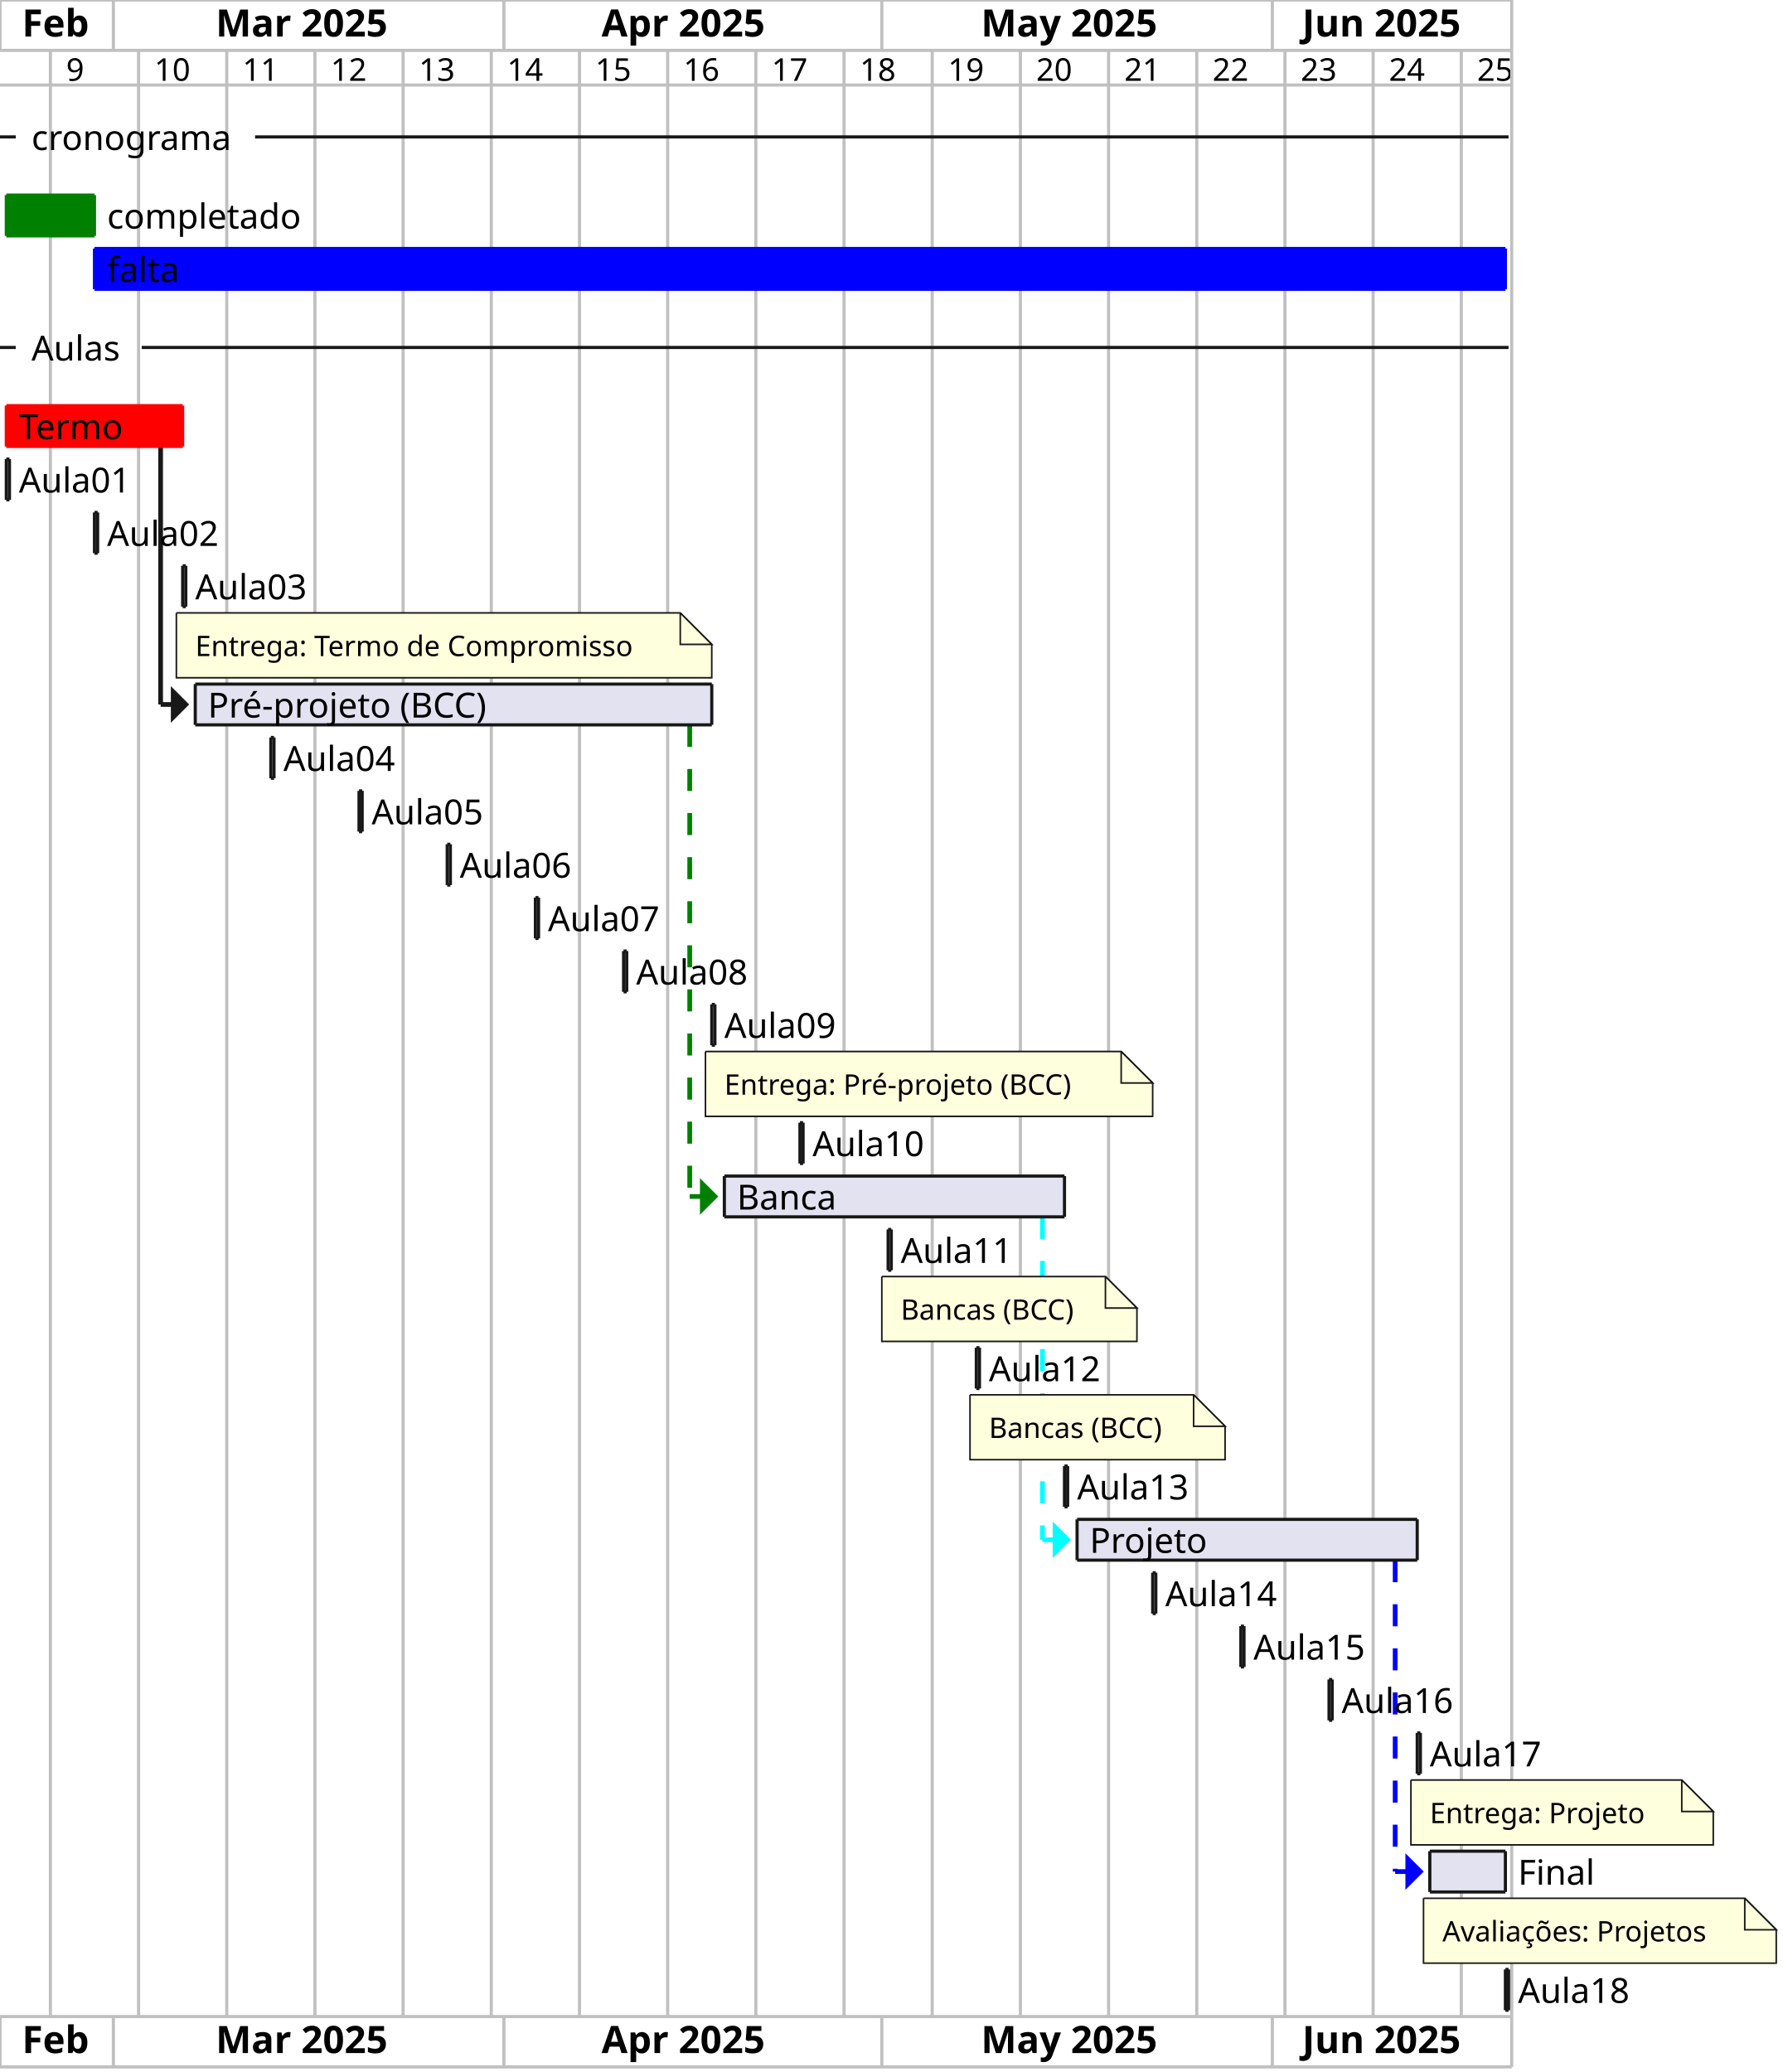
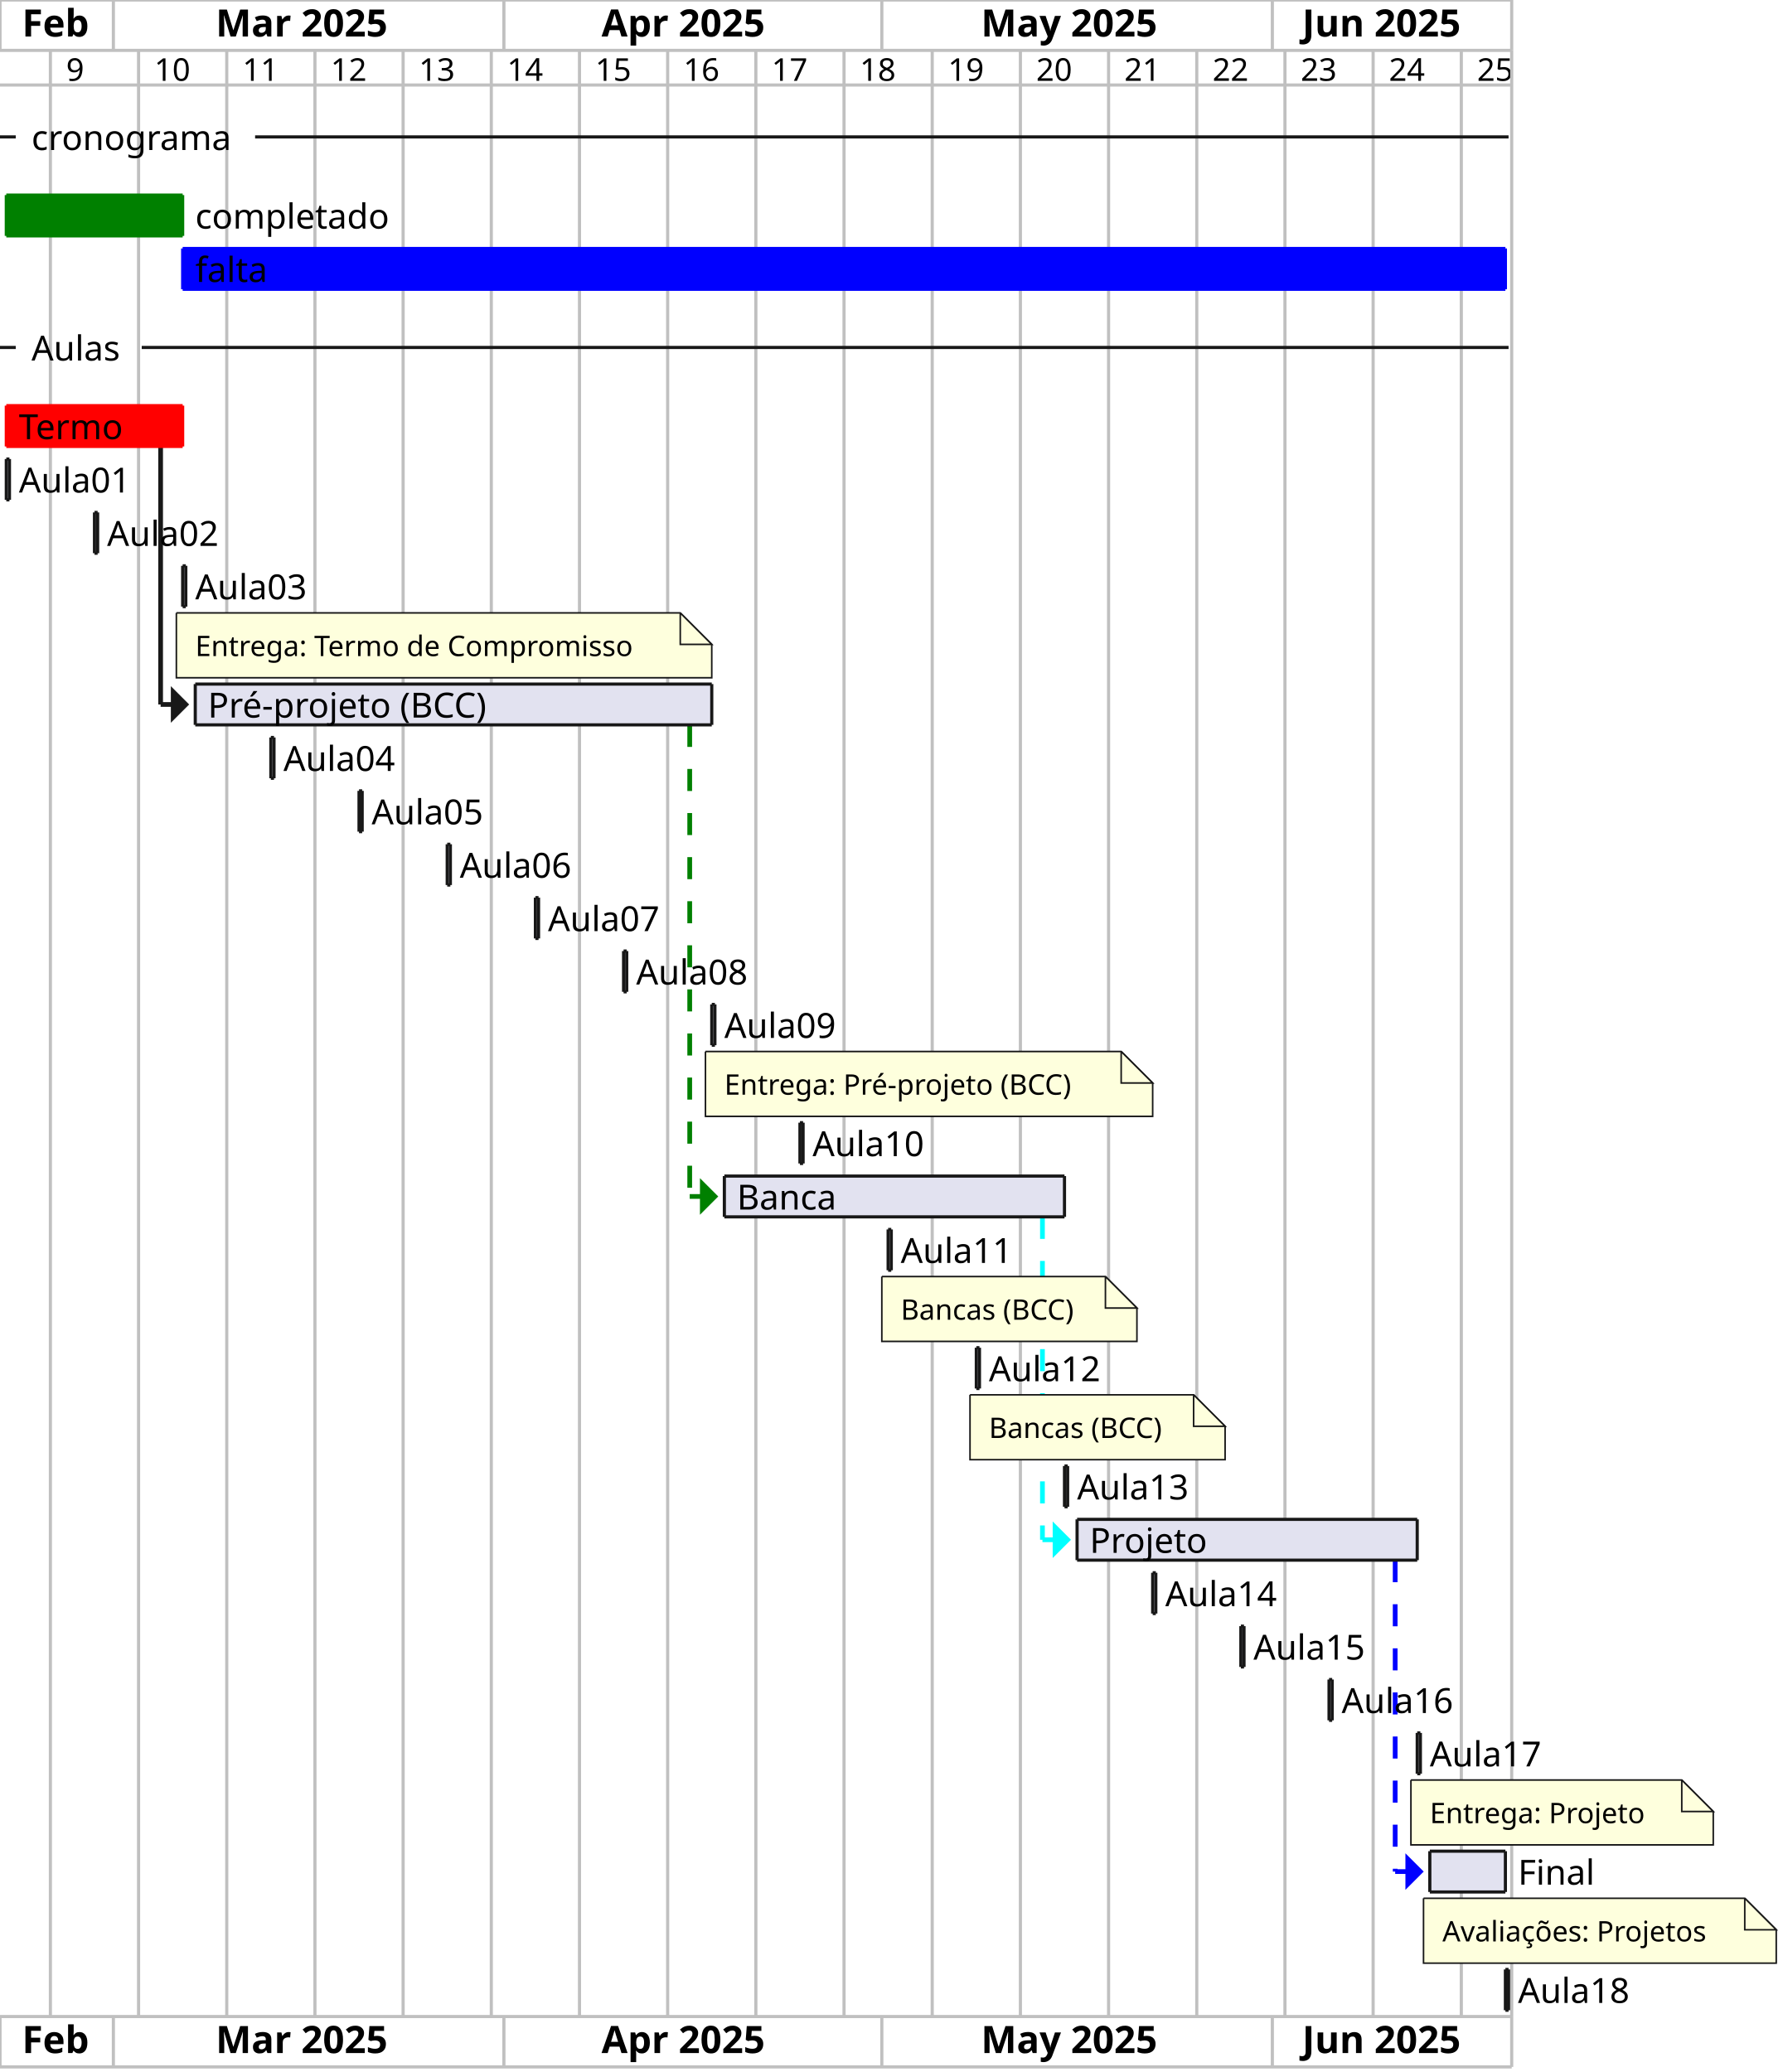
<svg xmlns="http://www.w3.org/2000/svg" contentStyleType="text/css" height="658px" preserveAspectRatio="none" style="width:566px;height:658px;background:#FFFFFF;" version="1.1" viewBox="0 0 566 658" width="566px" zoomAndPan="magnify">
  <defs />
  <g>
    <text fill="#000000" font-family="sans-serif" font-size="10" lengthAdjust="spacing" textLength="6" x="21" y="25.668">9</text>
    <text fill="#000000" font-family="sans-serif" font-size="10" lengthAdjust="spacing" textLength="12" x="49" y="25.668">10</text>
    <text fill="#000000" font-family="sans-serif" font-size="10" lengthAdjust="spacing" textLength="12" x="77" y="25.668">11</text>
    <text fill="#000000" font-family="sans-serif" font-size="10" lengthAdjust="spacing" textLength="12" x="105" y="25.668">12</text>
    <text fill="#000000" font-family="sans-serif" font-size="10" lengthAdjust="spacing" textLength="12" x="133" y="25.668">13</text>
    <text fill="#000000" font-family="sans-serif" font-size="10" lengthAdjust="spacing" textLength="12" x="161" y="25.668">14</text>
    <text fill="#000000" font-family="sans-serif" font-size="10" lengthAdjust="spacing" textLength="12" x="189" y="25.668">15</text>
    <text fill="#000000" font-family="sans-serif" font-size="10" lengthAdjust="spacing" textLength="12" x="217" y="25.668">16</text>
    <text fill="#000000" font-family="sans-serif" font-size="10" lengthAdjust="spacing" textLength="12" x="245" y="25.668">17</text>
    <text fill="#000000" font-family="sans-serif" font-size="10" lengthAdjust="spacing" textLength="12" x="273" y="25.668">18</text>
    <text fill="#000000" font-family="sans-serif" font-size="10" lengthAdjust="spacing" textLength="12" x="301" y="25.668">19</text>
    <text fill="#000000" font-family="sans-serif" font-size="10" lengthAdjust="spacing" textLength="12" x="329" y="25.668">20</text>
    <text fill="#000000" font-family="sans-serif" font-size="10" lengthAdjust="spacing" textLength="12" x="357" y="25.668">21</text>
    <text fill="#000000" font-family="sans-serif" font-size="10" lengthAdjust="spacing" textLength="12" x="385" y="25.668">22</text>
    <text fill="#000000" font-family="sans-serif" font-size="10" lengthAdjust="spacing" textLength="12" x="413" y="25.668">23</text>
    <text fill="#000000" font-family="sans-serif" font-size="10" lengthAdjust="spacing" textLength="12" x="441" y="25.668">24</text>
    <text fill="#000000" font-family="sans-serif" font-size="10" lengthAdjust="spacing" textLength="12" x="469" y="25.668">25</text>
    <line style="stroke:#C0C0C0;stroke-width:1.0;" x1="16" x2="16" y1="16" y2="640.385" />
    <line style="stroke:#C0C0C0;stroke-width:1.0;" x1="44" x2="44" y1="16" y2="640.385" />
    <line style="stroke:#C0C0C0;stroke-width:1.0;" x1="72" x2="72" y1="16" y2="640.385" />
    <line style="stroke:#C0C0C0;stroke-width:1.0;" x1="100" x2="100" y1="16" y2="640.385" />
    <line style="stroke:#C0C0C0;stroke-width:1.0;" x1="128" x2="128" y1="16" y2="640.385" />
    <line style="stroke:#C0C0C0;stroke-width:1.0;" x1="156" x2="156" y1="16" y2="640.385" />
    <line style="stroke:#C0C0C0;stroke-width:1.0;" x1="184" x2="184" y1="16" y2="640.385" />
    <line style="stroke:#C0C0C0;stroke-width:1.0;" x1="212" x2="212" y1="16" y2="640.385" />
    <line style="stroke:#C0C0C0;stroke-width:1.0;" x1="240" x2="240" y1="16" y2="640.385" />
    <line style="stroke:#C0C0C0;stroke-width:1.0;" x1="268" x2="268" y1="16" y2="640.385" />
    <line style="stroke:#C0C0C0;stroke-width:1.0;" x1="296" x2="296" y1="16" y2="640.385" />
    <line style="stroke:#C0C0C0;stroke-width:1.0;" x1="324" x2="324" y1="16" y2="640.385" />
    <line style="stroke:#C0C0C0;stroke-width:1.0;" x1="352" x2="352" y1="16" y2="640.385" />
    <line style="stroke:#C0C0C0;stroke-width:1.0;" x1="380" x2="380" y1="16" y2="640.385" />
    <line style="stroke:#C0C0C0;stroke-width:1.0;" x1="408" x2="408" y1="16" y2="640.385" />
    <line style="stroke:#C0C0C0;stroke-width:1.0;" x1="436" x2="436" y1="16" y2="640.385" />
    <line style="stroke:#C0C0C0;stroke-width:1.0;" x1="464" x2="464" y1="16" y2="640.385" />
    <line style="stroke:#C0C0C0;stroke-width:1.0;" x1="480" x2="480" y1="16" y2="640.385" />
    <line style="stroke:#C0C0C0;stroke-width:1.0;" x1="0" x2="0" y1="0" y2="16" />
    <line style="stroke:#C0C0C0;stroke-width:1.0;" x1="36" x2="36" y1="0" y2="16" />
    <text fill="#000000" font-family="sans-serif" font-size="12" font-weight="bold" lengthAdjust="spacing" textLength="22" x="7" y="11.602">Feb</text>
    <line style="stroke:#C0C0C0;stroke-width:1.0;" x1="160" x2="160" y1="0" y2="16" />
    <text fill="#000000" font-family="sans-serif" font-size="12" font-weight="bold" lengthAdjust="spacing" textLength="59" x="68.5" y="11.602">Mar 2025</text>
    <line style="stroke:#C0C0C0;stroke-width:1.0;" x1="280" x2="280" y1="0" y2="16" />
    <text fill="#000000" font-family="sans-serif" font-size="12" font-weight="bold" lengthAdjust="spacing" textLength="58" x="191" y="11.602">Apr 2025</text>
    <line style="stroke:#C0C0C0;stroke-width:1.0;" x1="404" x2="404" y1="0" y2="16" />
    <text fill="#000000" font-family="sans-serif" font-size="12" font-weight="bold" lengthAdjust="spacing" textLength="61" x="311.5" y="11.602">May 2025</text>
    <line style="stroke:#C0C0C0;stroke-width:1.0;" x1="480" x2="480" y1="0" y2="16" />
    <text fill="#000000" font-family="sans-serif" font-size="12" font-weight="bold" lengthAdjust="spacing" textLength="57" x="413.5" y="11.602">Jun 2025</text>
    <line style="stroke:#C0C0C0;stroke-width:1.0;" x1="0" x2="480" y1="0" y2="0" />
    <line style="stroke:#C0C0C0;stroke-width:1.0;" x1="0" x2="480" y1="16" y2="16" />
    <line style="stroke:#C0C0C0;stroke-width:1.0;" x1="0" x2="480" y1="27" y2="27" />
    <line style="stroke:#181818;stroke-width:1.5;" x1="51" x2="51" y1="141.775" y2="223.718" />
    <line style="stroke:#181818;stroke-width:1.5;" x1="51" x2="59" y1="223.718" y2="223.718" />
    <polygon fill="#181818" points="55,219.718,55,223.718,55,227.718,59,223.718" style="stroke:#181818;stroke-width:1.5;" />
    <line style="stroke:#008000;stroke-width:1.5;stroke-dasharray:7.0,7.0;" x1="219" x2="219" y1="230.195" y2="379.958" />
    <line style="stroke:#008000;stroke-width:1.5;stroke-dasharray:7.0,7.0;" x1="219" x2="227" y1="379.958" y2="379.958" />
    <polygon fill="#008000" points="223,375.958,223,379.958,223,383.958,227,379.958" style="stroke:#008000;stroke-width:1.5;" />
    <line style="stroke:#00FFFF;stroke-width:1.5;stroke-dasharray:7.0,7.0;" x1="331" x2="331" y1="386.435" y2="488.978" />
    <line style="stroke:#00FFFF;stroke-width:1.5;stroke-dasharray:7.0,7.0;" x1="331" x2="339" y1="488.978" y2="488.978" />
    <polygon fill="#00FFFF" points="335,484.978,335,488.978,335,492.978,339,488.978" style="stroke:#00FFFF;stroke-width:1.5;" />
    <line style="stroke:#0000FF;stroke-width:1.5;stroke-dasharray:7.0,7.0;" x1="443" x2="443" y1="495.455" y2="594.352" />
    <line style="stroke:#0000FF;stroke-width:1.5;stroke-dasharray:7.0,7.0;" x1="443" x2="451" y1="594.352" y2="594.352" />
    <polygon fill="#0000FF" points="447,590.352,447,594.352,447,598.352,451,594.352" style="stroke:#0000FF;stroke-width:1.5;" />
    <line style="stroke:#181818;stroke-width:1.0;" x1="0" x2="5" y1="43.477" y2="43.477" />
    <line style="stroke:#181818;stroke-width:1.0;" x1="81" x2="479" y1="43.477" y2="43.477" />
-     <rect fill="#008000" height="12.955" style="stroke:none;stroke-width:1.0;" width="28" x="2" y="61.955" />
-     <line style="stroke:#008000;stroke-width:1.0;" x1="2" x2="30" y1="61.955" y2="61.955" />
-     <line style="stroke:#008000;stroke-width:1.0;" x1="2" x2="30" y1="74.91" y2="74.91" />
+     <rect fill="#008000" height="12.955" style="stroke:none;stroke-width:1.0;" width="56" x="2" y="61.955" />
+     <line style="stroke:#008000;stroke-width:1.0;" x1="2" x2="58" y1="61.955" y2="61.955" />
+     <line style="stroke:#008000;stroke-width:1.0;" x1="2" x2="58" y1="74.91" y2="74.91" />
    <line style="stroke:#008000;stroke-width:1.0;" x1="2" x2="2" y1="61.955" y2="74.91" />
-     <line style="stroke:#008000;stroke-width:1.0;" x1="30" x2="30" y1="61.955" y2="74.91" />
-     <rect fill="#0000FF" height="12.955" style="stroke:none;stroke-width:1.0;" width="448" x="30" y="78.91" />
-     <line style="stroke:#0000FF;stroke-width:1.0;" x1="30" x2="478" y1="78.91" y2="78.91" />
-     <line style="stroke:#0000FF;stroke-width:1.0;" x1="30" x2="478" y1="91.865" y2="91.865" />
-     <line style="stroke:#0000FF;stroke-width:1.0;" x1="30" x2="30" y1="78.91" y2="91.865" />
+     <line style="stroke:#008000;stroke-width:1.0;" x1="58" x2="58" y1="61.955" y2="74.91" />
+     <rect fill="#0000FF" height="12.955" style="stroke:none;stroke-width:1.0;" width="420" x="58" y="78.91" />
+     <line style="stroke:#0000FF;stroke-width:1.0;" x1="58" x2="478" y1="78.91" y2="78.91" />
+     <line style="stroke:#0000FF;stroke-width:1.0;" x1="58" x2="478" y1="91.865" y2="91.865" />
+     <line style="stroke:#0000FF;stroke-width:1.0;" x1="58" x2="58" y1="78.91" y2="91.865" />
    <line style="stroke:#0000FF;stroke-width:1.0;" x1="478" x2="478" y1="78.91" y2="91.865" />
    <line style="stroke:#181818;stroke-width:1.0;" x1="0" x2="5" y1="110.343" y2="110.343" />
    <line style="stroke:#181818;stroke-width:1.0;" x1="45" x2="479" y1="110.343" y2="110.343" />
    <rect fill="#FF0000" height="12.955" style="stroke:none;stroke-width:1.0;" width="56" x="2" y="128.82" />
    <line style="stroke:#FF0000;stroke-width:1.0;" x1="2" x2="58" y1="128.82" y2="128.82" />
    <line style="stroke:#FF0000;stroke-width:1.0;" x1="2" x2="58" y1="141.775" y2="141.775" />
    <line style="stroke:#FF0000;stroke-width:1.0;" x1="2" x2="2" y1="128.82" y2="141.775" />
    <line style="stroke:#FF0000;stroke-width:1.0;" x1="58" x2="58" y1="128.82" y2="141.775" />
    <rect fill="#E2E2F0" height="12.955" style="stroke:none;stroke-width:1.0;" width="1" x="2" y="145.775" />
    <line style="stroke:#181818;stroke-width:1.0;" x1="2" x2="3" y1="145.775" y2="145.775" />
    <line style="stroke:#181818;stroke-width:1.0;" x1="2" x2="3" y1="158.731" y2="158.731" />
    <line style="stroke:#181818;stroke-width:1.0;" x1="2" x2="2" y1="145.775" y2="158.731" />
    <line style="stroke:#181818;stroke-width:1.0;" x1="3" x2="3" y1="145.775" y2="158.731" />
    <rect fill="#E2E2F0" height="12.955" style="stroke:none;stroke-width:1.0;" width="1" x="30" y="162.731" />
    <line style="stroke:#181818;stroke-width:1.0;" x1="30" x2="31" y1="162.731" y2="162.731" />
    <line style="stroke:#181818;stroke-width:1.0;" x1="30" x2="31" y1="175.685" y2="175.685" />
    <line style="stroke:#181818;stroke-width:1.0;" x1="30" x2="30" y1="162.731" y2="175.685" />
    <line style="stroke:#181818;stroke-width:1.0;" x1="31" x2="31" y1="162.731" y2="175.685" />
    <path d="M56,194.641 L56,215.24 L226,215.24 L226,204.641 L216,194.641 L56,194.641 " fill="#FEFFDD" style="stroke:#181818;stroke-width:0.5;" />
    <path d="M216,194.641 L216,204.641 L226,204.641 L216,194.641 " fill="#FEFFDD" style="stroke:#181818;stroke-width:0.5;" />
    <text fill="#000000" font-family="sans-serif" font-size="9" lengthAdjust="spacing" textLength="149" x="62" y="208.342">Entrega: Termo de Compromisso</text>
    <rect fill="#E2E2F0" height="12.955" style="stroke:none;stroke-width:1.0;" width="1" x="58" y="179.685" />
    <line style="stroke:#181818;stroke-width:1.0;" x1="58" x2="59" y1="179.685" y2="179.685" />
    <line style="stroke:#181818;stroke-width:1.0;" x1="58" x2="59" y1="192.641" y2="192.641" />
    <line style="stroke:#181818;stroke-width:1.0;" x1="58" x2="58" y1="179.685" y2="192.641" />
    <line style="stroke:#181818;stroke-width:1.0;" x1="59" x2="59" y1="179.685" y2="192.641" />
    <rect fill="#E2E2F0" height="12.955" style="stroke:none;stroke-width:1.0;" width="164" x="62" y="217.24" />
    <line style="stroke:#181818;stroke-width:1.0;" x1="62" x2="226" y1="217.24" y2="217.24" />
    <line style="stroke:#181818;stroke-width:1.0;" x1="62" x2="226" y1="230.195" y2="230.195" />
    <line style="stroke:#181818;stroke-width:1.0;" x1="62" x2="62" y1="217.24" y2="230.195" />
    <line style="stroke:#181818;stroke-width:1.0;" x1="226" x2="226" y1="217.24" y2="230.195" />
    <rect fill="#E2E2F0" height="12.955" style="stroke:none;stroke-width:1.0;" width="1" x="86" y="234.195" />
    <line style="stroke:#181818;stroke-width:1.0;" x1="86" x2="87" y1="234.195" y2="234.195" />
    <line style="stroke:#181818;stroke-width:1.0;" x1="86" x2="87" y1="247.15" y2="247.15" />
    <line style="stroke:#181818;stroke-width:1.0;" x1="86" x2="86" y1="234.195" y2="247.15" />
    <line style="stroke:#181818;stroke-width:1.0;" x1="87" x2="87" y1="234.195" y2="247.15" />
    <rect fill="#E2E2F0" height="12.955" style="stroke:none;stroke-width:1.0;" width="1" x="114" y="251.15" />
    <line style="stroke:#181818;stroke-width:1.0;" x1="114" x2="115" y1="251.15" y2="251.15" />
    <line style="stroke:#181818;stroke-width:1.0;" x1="114" x2="115" y1="264.106" y2="264.106" />
    <line style="stroke:#181818;stroke-width:1.0;" x1="114" x2="114" y1="251.15" y2="264.106" />
    <line style="stroke:#181818;stroke-width:1.0;" x1="115" x2="115" y1="251.15" y2="264.106" />
    <rect fill="#E2E2F0" height="12.955" style="stroke:none;stroke-width:1.0;" width="1" x="142" y="268.106" />
    <line style="stroke:#181818;stroke-width:1.0;" x1="142" x2="143" y1="268.106" y2="268.106" />
    <line style="stroke:#181818;stroke-width:1.0;" x1="142" x2="143" y1="281.06" y2="281.06" />
    <line style="stroke:#181818;stroke-width:1.0;" x1="142" x2="142" y1="268.106" y2="281.06" />
    <line style="stroke:#181818;stroke-width:1.0;" x1="143" x2="143" y1="268.106" y2="281.06" />
    <rect fill="#E2E2F0" height="12.955" style="stroke:none;stroke-width:1.0;" width="1" x="170" y="285.06" />
    <line style="stroke:#181818;stroke-width:1.0;" x1="170" x2="171" y1="285.06" y2="285.06" />
    <line style="stroke:#181818;stroke-width:1.0;" x1="170" x2="171" y1="298.016" y2="298.016" />
    <line style="stroke:#181818;stroke-width:1.0;" x1="170" x2="170" y1="285.06" y2="298.016" />
    <line style="stroke:#181818;stroke-width:1.0;" x1="171" x2="171" y1="285.06" y2="298.016" />
    <rect fill="#E2E2F0" height="12.955" style="stroke:none;stroke-width:1.0;" width="1" x="198" y="302.016" />
    <line style="stroke:#181818;stroke-width:1.0;" x1="198" x2="199" y1="302.016" y2="302.016" />
    <line style="stroke:#181818;stroke-width:1.0;" x1="198" x2="199" y1="314.971" y2="314.971" />
    <line style="stroke:#181818;stroke-width:1.0;" x1="198" x2="198" y1="302.016" y2="314.971" />
    <line style="stroke:#181818;stroke-width:1.0;" x1="199" x2="199" y1="302.016" y2="314.971" />
    <path d="M224,333.926 L224,354.525 L366,354.525 L366,343.926 L356,333.926 L224,333.926 " fill="#FEFFDD" style="stroke:#181818;stroke-width:0.5;" />
    <path d="M356,333.926 L356,343.926 L366,343.926 L356,333.926 " fill="#FEFFDD" style="stroke:#181818;stroke-width:0.5;" />
    <text fill="#000000" font-family="sans-serif" font-size="9" lengthAdjust="spacing" textLength="118" x="230" y="347.627">Entrega: Pré-projeto (BCC)</text>
    <rect fill="#E2E2F0" height="12.955" style="stroke:none;stroke-width:1.0;" width="1" x="226" y="318.971" />
    <line style="stroke:#181818;stroke-width:1.0;" x1="226" x2="227" y1="318.971" y2="318.971" />
    <line style="stroke:#181818;stroke-width:1.0;" x1="226" x2="227" y1="331.926" y2="331.926" />
    <line style="stroke:#181818;stroke-width:1.0;" x1="226" x2="226" y1="318.971" y2="331.926" />
    <line style="stroke:#181818;stroke-width:1.0;" x1="227" x2="227" y1="318.971" y2="331.926" />
    <rect fill="#E2E2F0" height="12.955" style="stroke:none;stroke-width:1.0;" width="1" x="254" y="356.525" />
    <line style="stroke:#181818;stroke-width:1.0;" x1="254" x2="255" y1="356.525" y2="356.525" />
    <line style="stroke:#181818;stroke-width:1.0;" x1="254" x2="255" y1="369.481" y2="369.481" />
    <line style="stroke:#181818;stroke-width:1.0;" x1="254" x2="254" y1="356.525" y2="369.481" />
    <line style="stroke:#181818;stroke-width:1.0;" x1="255" x2="255" y1="356.525" y2="369.481" />
    <rect fill="#E2E2F0" height="12.955" style="stroke:none;stroke-width:1.0;" width="108" x="230" y="373.481" />
    <line style="stroke:#181818;stroke-width:1.0;" x1="230" x2="338" y1="373.481" y2="373.481" />
    <line style="stroke:#181818;stroke-width:1.0;" x1="230" x2="338" y1="386.435" y2="386.435" />
    <line style="stroke:#181818;stroke-width:1.0;" x1="230" x2="230" y1="373.481" y2="386.435" />
    <line style="stroke:#181818;stroke-width:1.0;" x1="338" x2="338" y1="373.481" y2="386.435" />
    <path d="M280,405.391 L280,425.99 L361,425.99 L361,415.391 L351,405.391 L280,405.391 " fill="#FEFFDD" style="stroke:#181818;stroke-width:0.5;" />
    <path d="M351,405.391 L351,415.391 L361,415.391 L351,405.391 " fill="#FEFFDD" style="stroke:#181818;stroke-width:0.5;" />
    <text fill="#000000" font-family="sans-serif" font-size="9" lengthAdjust="spacing" textLength="57" x="286" y="419.092">Bancas (BCC)</text>
    <rect fill="#E2E2F0" height="12.955" style="stroke:none;stroke-width:1.0;" width="1" x="282" y="390.435" />
    <line style="stroke:#181818;stroke-width:1.0;" x1="282" x2="283" y1="390.435" y2="390.435" />
    <line style="stroke:#181818;stroke-width:1.0;" x1="282" x2="283" y1="403.391" y2="403.391" />
    <line style="stroke:#181818;stroke-width:1.0;" x1="282" x2="282" y1="390.435" y2="403.391" />
    <line style="stroke:#181818;stroke-width:1.0;" x1="283" x2="283" y1="390.435" y2="403.391" />
    <path d="M308,442.945 L308,463.545 L389,463.545 L389,452.945 L379,442.945 L308,442.945 " fill="#FEFFDD" style="stroke:#181818;stroke-width:0.5;" />
    <path d="M379,442.945 L379,452.945 L389,452.945 L379,442.945 " fill="#FEFFDD" style="stroke:#181818;stroke-width:0.5;" />
    <text fill="#000000" font-family="sans-serif" font-size="9" lengthAdjust="spacing" textLength="57" x="314" y="456.647">Bancas (BCC)</text>
    <rect fill="#E2E2F0" height="12.955" style="stroke:none;stroke-width:1.0;" width="1" x="310" y="427.99" />
    <line style="stroke:#181818;stroke-width:1.0;" x1="310" x2="311" y1="427.99" y2="427.99" />
    <line style="stroke:#181818;stroke-width:1.0;" x1="310" x2="311" y1="440.945" y2="440.945" />
    <line style="stroke:#181818;stroke-width:1.0;" x1="310" x2="310" y1="427.99" y2="440.945" />
    <line style="stroke:#181818;stroke-width:1.0;" x1="311" x2="311" y1="427.99" y2="440.945" />
    <rect fill="#E2E2F0" height="12.955" style="stroke:none;stroke-width:1.0;" width="1" x="338" y="465.545" />
    <line style="stroke:#181818;stroke-width:1.0;" x1="338" x2="339" y1="465.545" y2="465.545" />
    <line style="stroke:#181818;stroke-width:1.0;" x1="338" x2="339" y1="478.5" y2="478.5" />
    <line style="stroke:#181818;stroke-width:1.0;" x1="338" x2="338" y1="465.545" y2="478.5" />
    <line style="stroke:#181818;stroke-width:1.0;" x1="339" x2="339" y1="465.545" y2="478.5" />
    <rect fill="#E2E2F0" height="12.955" style="stroke:none;stroke-width:1.0;" width="108" x="342" y="482.5" />
    <line style="stroke:#181818;stroke-width:1.0;" x1="342" x2="450" y1="482.5" y2="482.5" />
    <line style="stroke:#181818;stroke-width:1.0;" x1="342" x2="450" y1="495.455" y2="495.455" />
    <line style="stroke:#181818;stroke-width:1.0;" x1="342" x2="342" y1="482.5" y2="495.455" />
    <line style="stroke:#181818;stroke-width:1.0;" x1="450" x2="450" y1="482.5" y2="495.455" />
    <rect fill="#E2E2F0" height="12.955" style="stroke:none;stroke-width:1.0;" width="1" x="366" y="499.455" />
    <line style="stroke:#181818;stroke-width:1.0;" x1="366" x2="367" y1="499.455" y2="499.455" />
    <line style="stroke:#181818;stroke-width:1.0;" x1="366" x2="367" y1="512.41" y2="512.41" />
    <line style="stroke:#181818;stroke-width:1.0;" x1="366" x2="366" y1="499.455" y2="512.41" />
    <line style="stroke:#181818;stroke-width:1.0;" x1="367" x2="367" y1="499.455" y2="512.41" />
    <rect fill="#E2E2F0" height="12.955" style="stroke:none;stroke-width:1.0;" width="1" x="394" y="516.41" />
    <line style="stroke:#181818;stroke-width:1.0;" x1="394" x2="395" y1="516.41" y2="516.41" />
    <line style="stroke:#181818;stroke-width:1.0;" x1="394" x2="395" y1="529.365" y2="529.365" />
    <line style="stroke:#181818;stroke-width:1.0;" x1="394" x2="394" y1="516.41" y2="529.365" />
    <line style="stroke:#181818;stroke-width:1.0;" x1="395" x2="395" y1="516.41" y2="529.365" />
    <rect fill="#E2E2F0" height="12.955" style="stroke:none;stroke-width:1.0;" width="1" x="422" y="533.365" />
    <line style="stroke:#181818;stroke-width:1.0;" x1="422" x2="423" y1="533.365" y2="533.365" />
    <line style="stroke:#181818;stroke-width:1.0;" x1="422" x2="423" y1="546.32" y2="546.32" />
    <line style="stroke:#181818;stroke-width:1.0;" x1="422" x2="422" y1="533.365" y2="546.32" />
    <line style="stroke:#181818;stroke-width:1.0;" x1="423" x2="423" y1="533.365" y2="546.32" />
    <path d="M448,565.275 L448,585.875 L544,585.875 L544,575.275 L534,565.275 L448,565.275 " fill="#FEFFDD" style="stroke:#181818;stroke-width:0.5;" />
    <path d="M534,565.275 L534,575.275 L544,575.275 L534,565.275 " fill="#FEFFDD" style="stroke:#181818;stroke-width:0.5;" />
    <text fill="#000000" font-family="sans-serif" font-size="9" lengthAdjust="spacing" textLength="72" x="454" y="578.977">Entrega: Projeto</text>
    <rect fill="#E2E2F0" height="12.955" style="stroke:none;stroke-width:1.0;" width="1" x="450" y="550.32" />
    <line style="stroke:#181818;stroke-width:1.0;" x1="450" x2="451" y1="550.32" y2="550.32" />
    <line style="stroke:#181818;stroke-width:1.0;" x1="450" x2="451" y1="563.275" y2="563.275" />
    <line style="stroke:#181818;stroke-width:1.0;" x1="450" x2="450" y1="550.32" y2="563.275" />
    <line style="stroke:#181818;stroke-width:1.0;" x1="451" x2="451" y1="550.32" y2="563.275" />
    <path d="M452,602.83 L452,623.43 L564,623.43 L564,612.83 L554,602.83 L452,602.83 " fill="#FEFFDD" style="stroke:#181818;stroke-width:0.5;" />
    <path d="M554,602.83 L554,612.83 L564,612.83 L554,602.83 " fill="#FEFFDD" style="stroke:#181818;stroke-width:0.5;" />
    <text fill="#000000" font-family="sans-serif" font-size="9" lengthAdjust="spacing" textLength="91" x="458" y="616.531">Avaliações: Projetos</text>
    <rect fill="#E2E2F0" height="12.955" style="stroke:none;stroke-width:1.0;" width="24" x="454" y="587.875" />
    <line style="stroke:#181818;stroke-width:1.0;" x1="454" x2="478" y1="587.875" y2="587.875" />
    <line style="stroke:#181818;stroke-width:1.0;" x1="454" x2="478" y1="600.83" y2="600.83" />
    <line style="stroke:#181818;stroke-width:1.0;" x1="454" x2="454" y1="587.875" y2="600.83" />
    <line style="stroke:#181818;stroke-width:1.0;" x1="478" x2="478" y1="587.875" y2="600.83" />
    <rect fill="#E2E2F0" height="12.955" style="stroke:none;stroke-width:1.0;" width="1" x="478" y="625.43" />
    <line style="stroke:#181818;stroke-width:1.0;" x1="478" x2="479" y1="625.43" y2="625.43" />
    <line style="stroke:#181818;stroke-width:1.0;" x1="478" x2="479" y1="638.385" y2="638.385" />
    <line style="stroke:#181818;stroke-width:1.0;" x1="478" x2="478" y1="625.43" y2="638.385" />
    <line style="stroke:#181818;stroke-width:1.0;" x1="479" x2="479" y1="625.43" y2="638.385" />
    <text fill="#000000" font-family="sans-serif" font-size="11" lengthAdjust="spacing" textLength="66" x="10" y="47.635">cronograma</text>
-     <text fill="#000000" font-family="sans-serif" font-size="11" lengthAdjust="spacing" textLength="63" x="34" y="72.59">completado</text>
-     <text fill="#000000" font-family="sans-serif" font-size="11" lengthAdjust="spacing" textLength="23" x="34" y="89.545">falta</text>
+     <text fill="#000000" font-family="sans-serif" font-size="11" lengthAdjust="spacing" textLength="63" x="62" y="72.59">completado</text>
+     <text fill="#000000" font-family="sans-serif" font-size="11" lengthAdjust="spacing" textLength="23" x="62" y="89.545">falta</text>
    <text fill="#000000" font-family="sans-serif" font-size="11" lengthAdjust="spacing" textLength="30" x="10" y="114.5">Aulas</text>
    <text fill="#000000" font-family="sans-serif" font-size="11" lengthAdjust="spacing" textLength="35" x="6" y="139.455">Termo</text>
    <text fill="#000000" font-family="sans-serif" font-size="11" lengthAdjust="spacing" textLength="38" x="6" y="156.41">Aula01</text>
    <text fill="#000000" font-family="sans-serif" font-size="11" lengthAdjust="spacing" textLength="38" x="34" y="173.365">Aula02</text>
    <text fill="#000000" font-family="sans-serif" font-size="11" lengthAdjust="spacing" textLength="38" x="62" y="190.32">Aula03</text>
    <text fill="#000000" font-family="sans-serif" font-size="11" lengthAdjust="spacing" textLength="95" x="66" y="227.875">Pré-projeto (BCC)</text>
    <text fill="#000000" font-family="sans-serif" font-size="11" lengthAdjust="spacing" textLength="38" x="90" y="244.83">Aula04</text>
    <text fill="#000000" font-family="sans-serif" font-size="11" lengthAdjust="spacing" textLength="38" x="118" y="261.785">Aula05</text>
    <text fill="#000000" font-family="sans-serif" font-size="11" lengthAdjust="spacing" textLength="38" x="146" y="278.74">Aula06</text>
    <text fill="#000000" font-family="sans-serif" font-size="11" lengthAdjust="spacing" textLength="38" x="174" y="295.695">Aula07</text>
    <text fill="#000000" font-family="sans-serif" font-size="11" lengthAdjust="spacing" textLength="38" x="202" y="312.65">Aula08</text>
    <text fill="#000000" font-family="sans-serif" font-size="11" lengthAdjust="spacing" textLength="38" x="230" y="329.606">Aula09</text>
    <text fill="#000000" font-family="sans-serif" font-size="11" lengthAdjust="spacing" textLength="38" x="258" y="367.16">Aula10</text>
    <text fill="#000000" font-family="sans-serif" font-size="11" lengthAdjust="spacing" textLength="31" x="234" y="384.115">Banca</text>
    <text fill="#000000" font-family="sans-serif" font-size="11" lengthAdjust="spacing" textLength="38" x="286" y="401.07">Aula11</text>
    <text fill="#000000" font-family="sans-serif" font-size="11" lengthAdjust="spacing" textLength="38" x="314" y="438.625">Aula12</text>
    <text fill="#000000" font-family="sans-serif" font-size="11" lengthAdjust="spacing" textLength="38" x="342" y="476.18">Aula13</text>
    <text fill="#000000" font-family="sans-serif" font-size="11" lengthAdjust="spacing" textLength="38" x="346" y="493.135">Projeto</text>
    <text fill="#000000" font-family="sans-serif" font-size="11" lengthAdjust="spacing" textLength="38" x="370" y="510.09">Aula14</text>
    <text fill="#000000" font-family="sans-serif" font-size="11" lengthAdjust="spacing" textLength="38" x="398" y="527.045">Aula15</text>
    <text fill="#000000" font-family="sans-serif" font-size="11" lengthAdjust="spacing" textLength="38" x="426" y="544">Aula16</text>
    <text fill="#000000" font-family="sans-serif" font-size="11" lengthAdjust="spacing" textLength="38" x="454" y="560.955">Aula17</text>
    <text fill="#000000" font-family="sans-serif" font-size="11" lengthAdjust="spacing" textLength="25" x="482" y="598.51">Final</text>
    <text fill="#000000" font-family="sans-serif" font-size="11" lengthAdjust="spacing" textLength="38" x="482" y="636.064">Aula18</text>
    <line style="stroke:#C0C0C0;stroke-width:1.0;" x1="0" x2="480" y1="640.385" y2="640.385" />
    <line style="stroke:#C0C0C0;stroke-width:1.0;" x1="0" x2="0" y1="640.385" y2="656.385" />
    <line style="stroke:#C0C0C0;stroke-width:1.0;" x1="36" x2="36" y1="640.385" y2="656.385" />
    <text fill="#000000" font-family="sans-serif" font-size="12" font-weight="bold" lengthAdjust="spacing" textLength="22" x="7" y="651.986">Feb</text>
    <line style="stroke:#C0C0C0;stroke-width:1.0;" x1="160" x2="160" y1="640.385" y2="656.385" />
    <text fill="#000000" font-family="sans-serif" font-size="12" font-weight="bold" lengthAdjust="spacing" textLength="59" x="68.5" y="651.986">Mar 2025</text>
    <line style="stroke:#C0C0C0;stroke-width:1.0;" x1="280" x2="280" y1="640.385" y2="656.385" />
    <text fill="#000000" font-family="sans-serif" font-size="12" font-weight="bold" lengthAdjust="spacing" textLength="58" x="191" y="651.986">Apr 2025</text>
    <line style="stroke:#C0C0C0;stroke-width:1.0;" x1="404" x2="404" y1="640.385" y2="656.385" />
    <text fill="#000000" font-family="sans-serif" font-size="12" font-weight="bold" lengthAdjust="spacing" textLength="61" x="311.5" y="651.986">May 2025</text>
    <line style="stroke:#C0C0C0;stroke-width:1.0;" x1="480" x2="480" y1="640.385" y2="656.385" />
    <text fill="#000000" font-family="sans-serif" font-size="12" font-weight="bold" lengthAdjust="spacing" textLength="57" x="413.5" y="651.986">Jun 2025</text>
    <line style="stroke:#C0C0C0;stroke-width:1.0;" x1="0" x2="480" y1="656.385" y2="656.385" />
  </g>
</svg>
